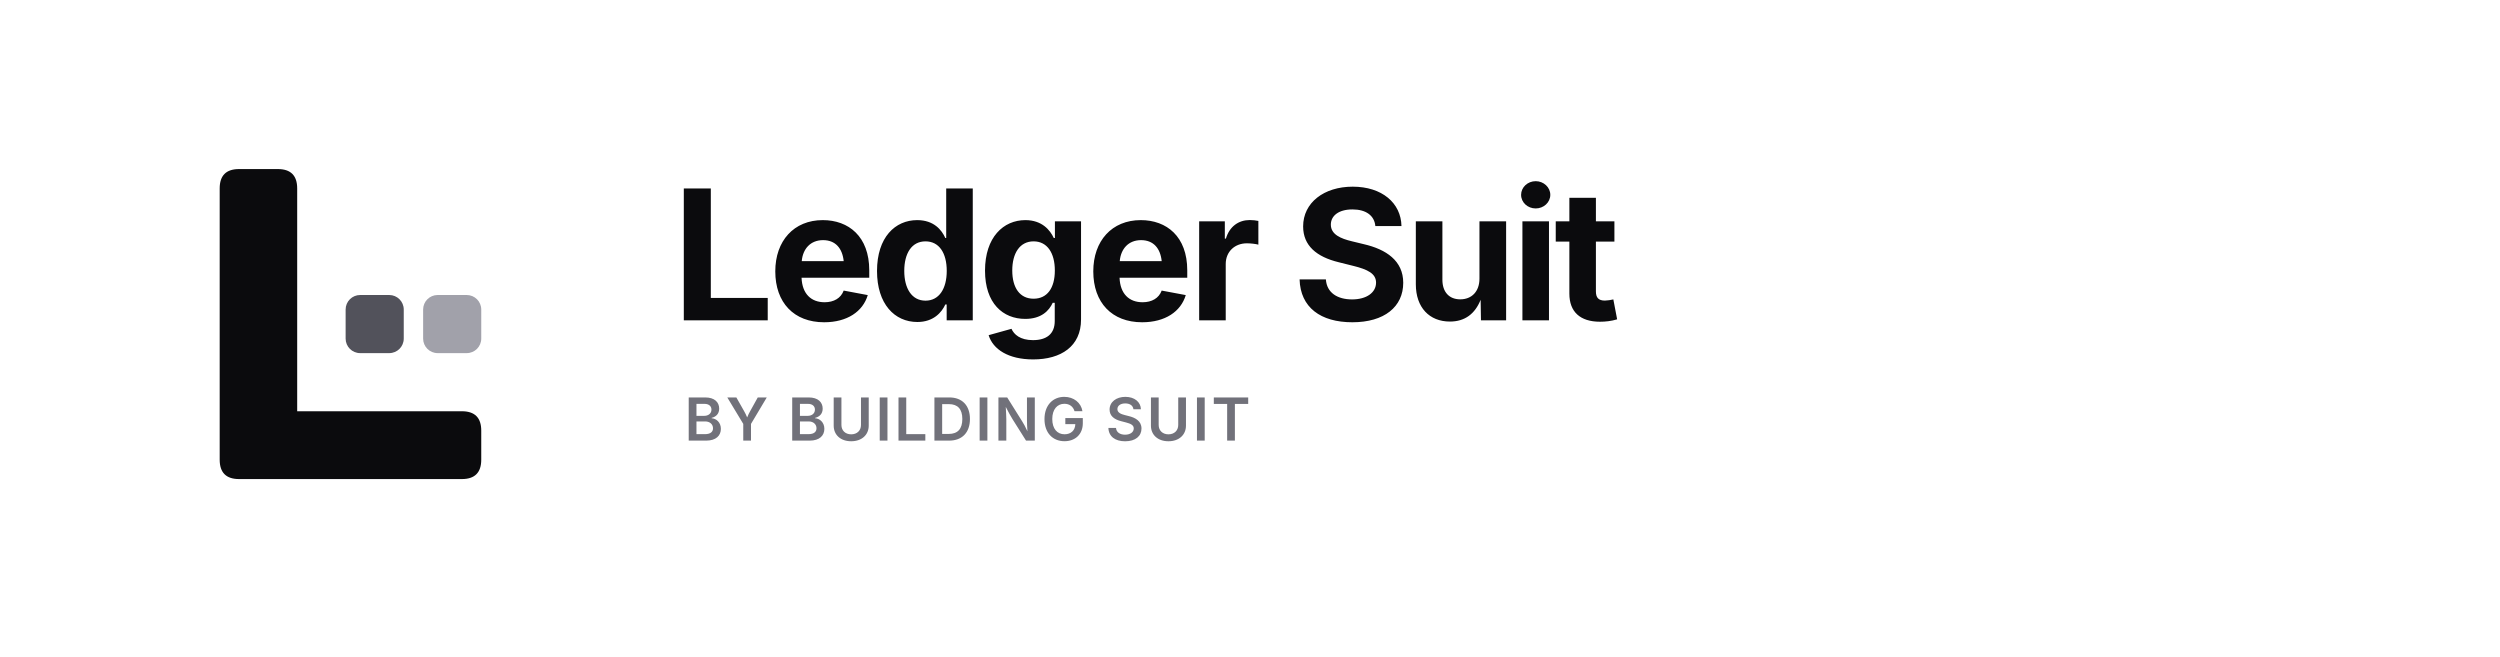
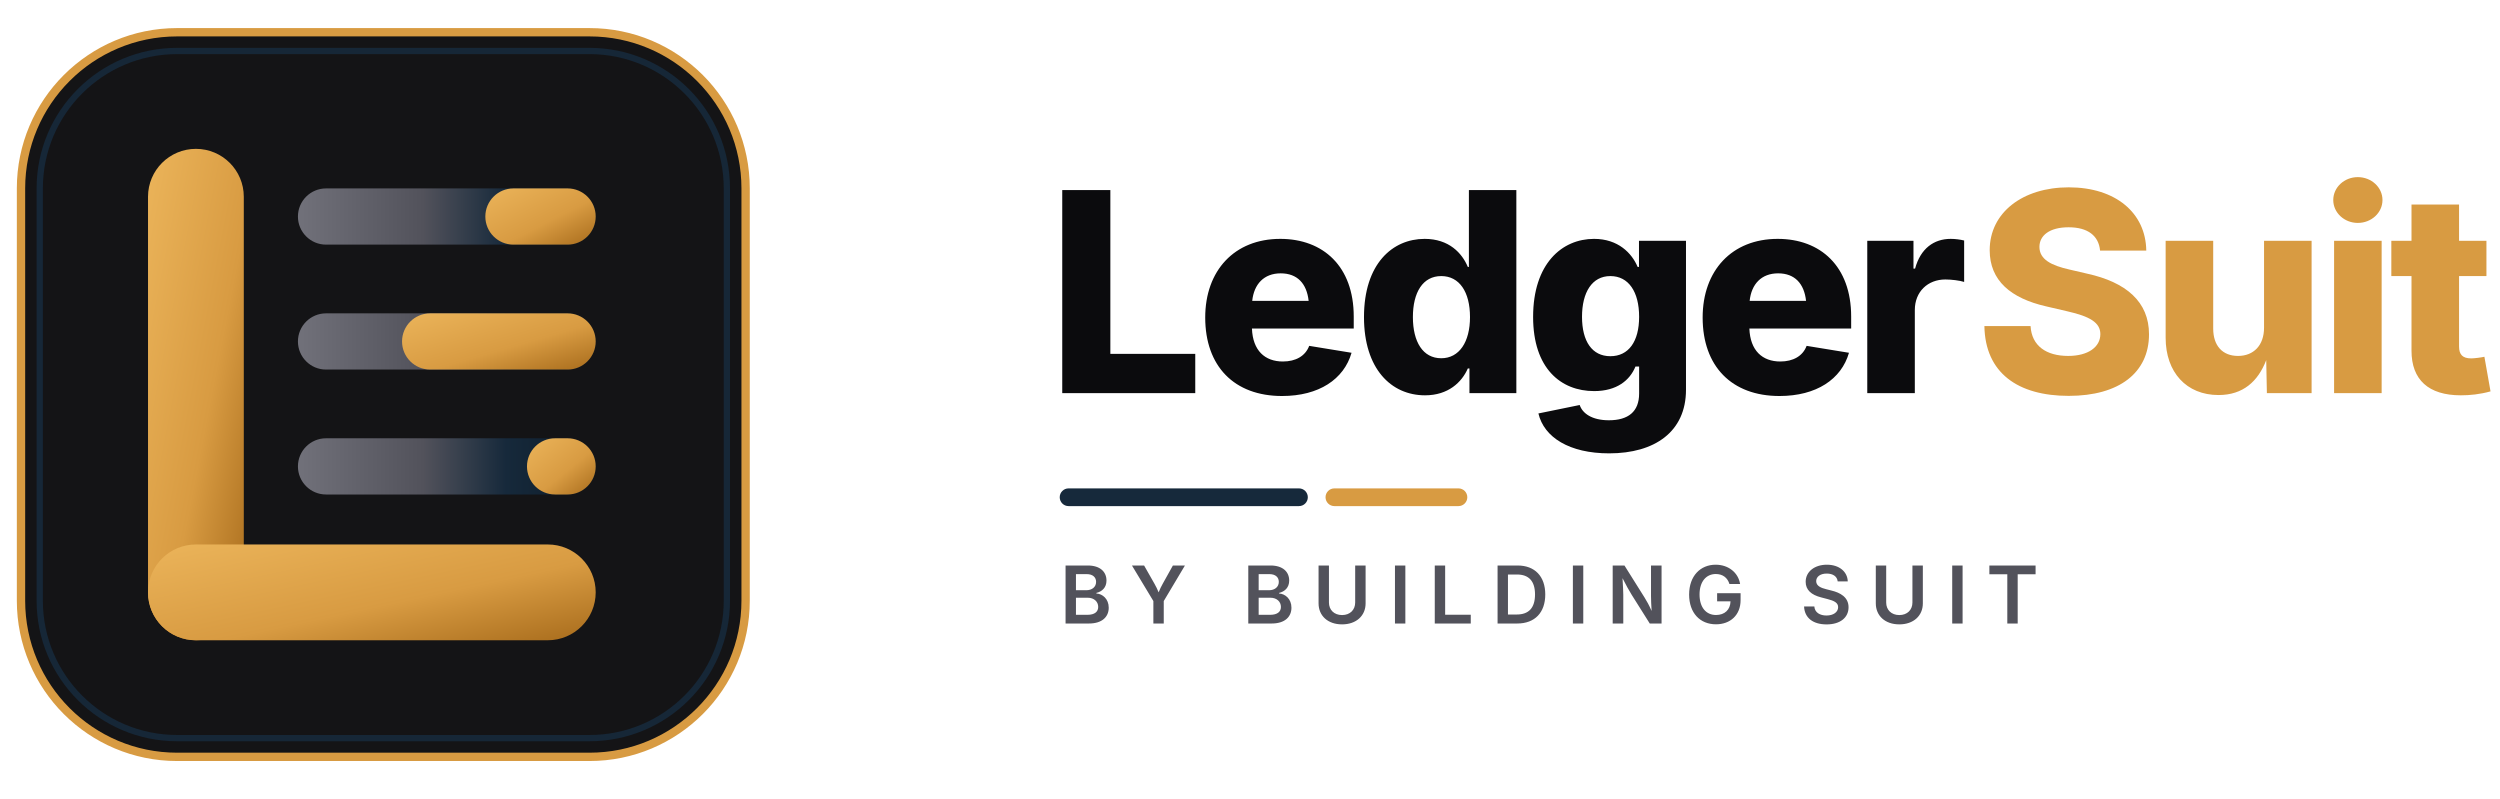
- <svg xmlns="http://www.w3.org/2000/svg" width="1600" height="420" viewBox="0 0 1600 420">
-   <g transform="translate(60 40) scale(3.1)">
-     <path fill="#0B0B0D" d="M30 22h8q4 0 4 4v46h34q4 0 4 4v6q0 4-4 4H30q-4 0-4-4V26q0-4 4-4Z" />
-     <rect x="52" y="48" width="12" height="12" rx="3" fill="#52525B" />
-     <rect x="68" y="48" width="12" height="12" rx="3" fill="#A1A1AA" />
+ <svg xmlns="http://www.w3.org/2000/svg" viewBox="147.6 122.523 1128.6 360.36" style="max-height: 500px" width="1128.6" height="360.36">
+   <defs>
+     <linearGradient y2="100%" x2="100%" y1="0%" x1="0%" id="gold">
+       <stop stop-color="#EBB45A" offset="0%" />
+       <stop stop-color="#D89B42" offset="58%" />
+       <stop stop-color="#A86C1C" offset="100%" />
+     </linearGradient>
+     <linearGradient y2="0%" x2="100%" y1="0%" x1="0%" id="ledgerRow">
+       <stop stop-color="#71717A" offset="0%" />
+       <stop stop-color="#52525B" offset="42%" />
+       <stop stop-color="#16293B" offset="70%" />
+       <stop stop-color="#0D1B28" offset="100%" />
+     </linearGradient>
+     <linearGradient y2="100%" x2="100%" y1="0%" x1="0%" id="navy">
+       <stop stop-color="#16293B" offset="0%" />
+       <stop stop-color="#0D1B28" offset="100%" />
+     </linearGradient>
+   </defs>
+   <g transform="translate(80,60) scale(0.47)">
+     <rect stroke-width="8" stroke="#D89B42" fill="#141416" rx="150" height="696" width="696" y="164" x="164" />
+     <rect opacity="0.9" stroke-width="6" stroke="#16293B" fill="none" rx="132" height="660" width="660" y="182" x="182" />
+     <rect fill="url(#gold)" rx="46" height="472" width="92" y="276" x="286" />
+     <rect fill="url(#gold)" rx="46" height="92" width="430" y="656" x="286" />
+     <rect fill="url(#ledgerRow)" rx="27" height="54" width="286" y="314" x="430" />
+     <rect fill="url(#ledgerRow)" rx="27" height="54" width="286" y="434" x="430" />
+     <rect fill="url(#ledgerRow)" rx="27" height="54" width="286" y="554" x="430" />
+     <rect fill="url(#gold)" rx="27" height="54" width="106" y="314" x="610" />
+     <rect fill="url(#gold)" rx="27" height="54" width="186" y="434" x="530" />
+     <rect fill="url(#gold)" rx="27" height="54" width="66" y="554" x="650" />
  </g>
-   <text x="430" y="205" fill="#0B0B0D" font-family="Manrope, Inter, Arial, sans-serif" font-size="116" font-weight="750" letter-spacing="-4">Ledger Suit</text>
-   <text x="438" y="282" fill="#71717A" font-family="Manrope, Inter, Arial, sans-serif" font-size="38" font-weight="600" letter-spacing="1.5">BY BUILDING SUIT</text>
+   <text letter-spacing="-4" font-weight="800" font-size="126" font-family="Manrope Variable, Manrope, Inter, Arial, sans-serif" fill="#0B0B0D" y="300" x="620">Ledger</text>
+   <text letter-spacing="-4" font-weight="800" font-size="126" font-family="Manrope Variable, Manrope, Inter, Arial, sans-serif" fill="#D89B42" y="300" x="1039">Suit</text>
+   <rect fill="#16293B" rx="4" height="8" width="112" y="343" x="626" />
+   <rect fill="#D89B42" rx="4" height="8" width="64" y="343" x="746" />
+   <text letter-spacing="8" font-weight="600" font-size="36" font-family="Manrope Variable, Manrope, Inter, Arial, sans-serif" fill="#52525B" y="404" x="626">BY BUILDING SUIT</text>
</svg>
